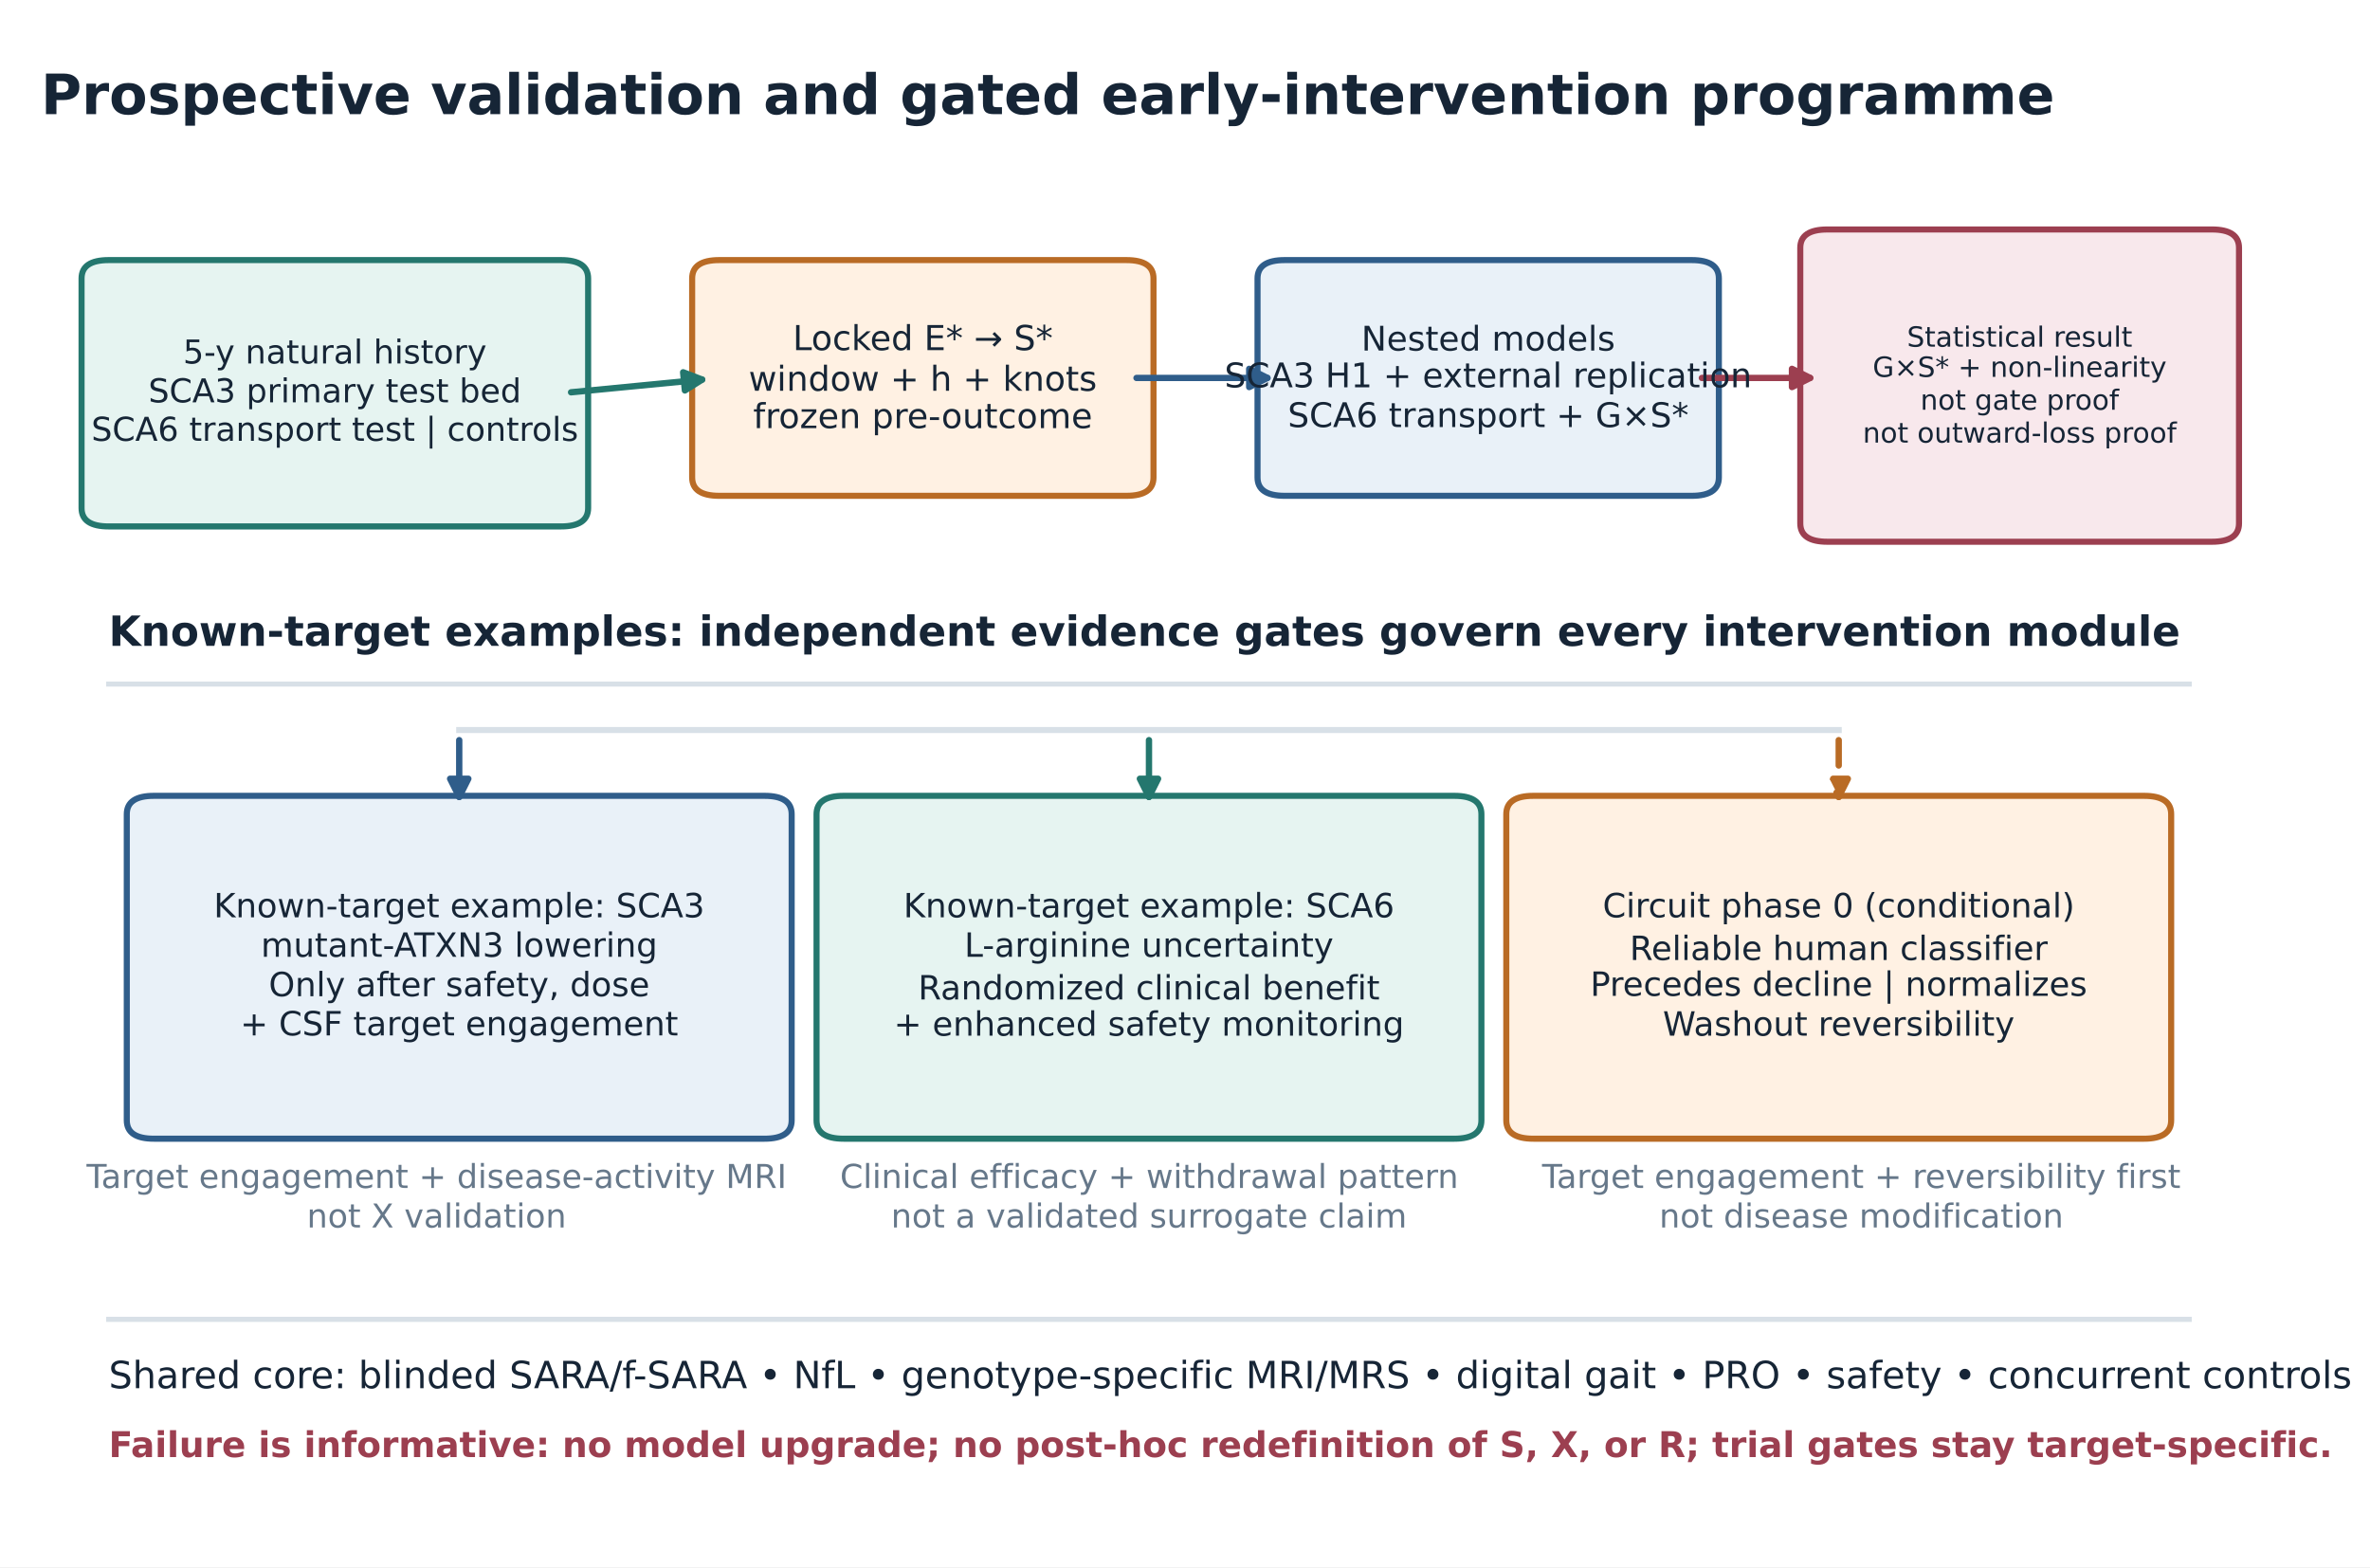
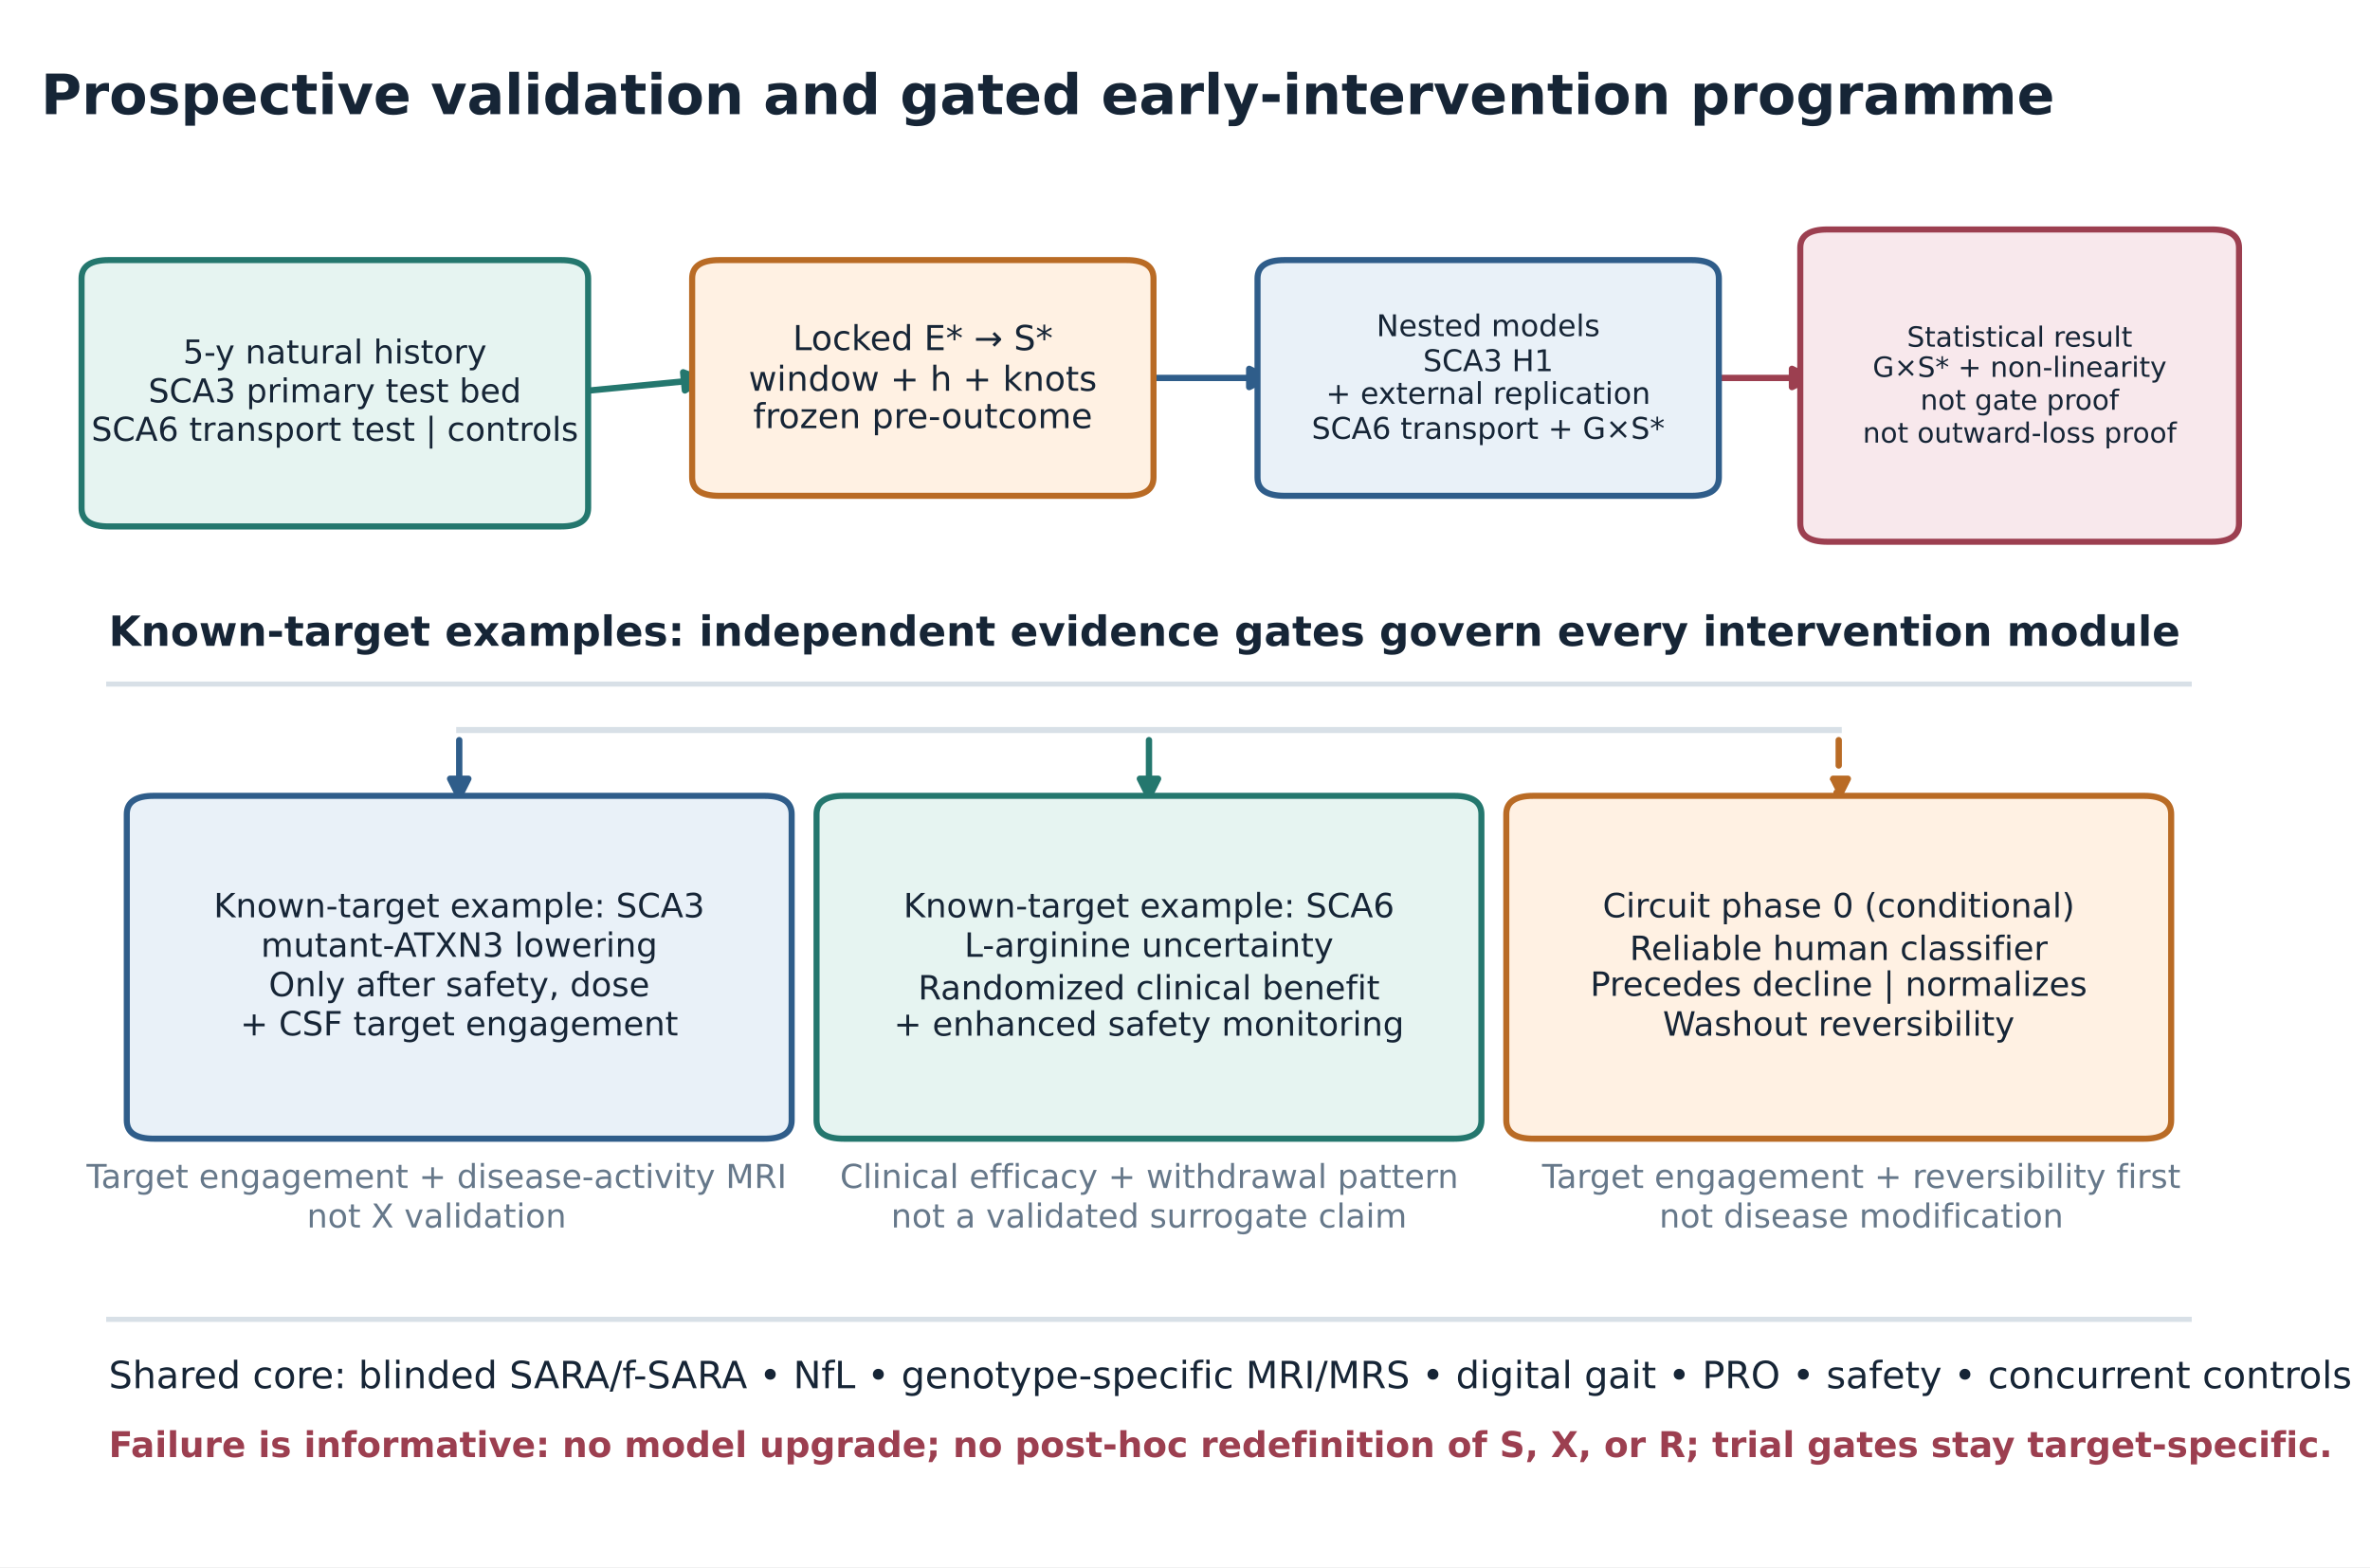
<svg xmlns="http://www.w3.org/2000/svg" width="467.822pt" height="309.348pt" viewBox="0 0 467.822 309.348" version="1.1">
  <defs>
    <style type="text/css">*{stroke-linejoin: round; stroke-linecap: butt}</style>
  </defs>
  <g id="figure_1">
    <g id="patch_1">
      <path d="M 0 309.348 L 467.822 309.348 L 467.822 -0 L 0 -0 z " style="fill: #ffffff" />
    </g>
    <g id="axes_1">
      <g id="patch_2">
-         <path d="M 21.456 103.913 L 110.736 103.913 Q 116.093 103.913 116.093 100.287 L 116.093 54.965 Q 116.093 51.339 110.736 51.339 L 21.456 51.339 Q 16.099 51.339 16.099 54.965 L 16.099 100.287 Q 16.099 103.913 21.456 103.913 z " clip-path="url(#p6d719a2d50)" style="fill: #e6f4f1; stroke: #24776e; stroke-width: 1.2; stroke-linejoin: miter" />
-       </g>
-       <g id="patch_3">
-         <path d="M 141.984 97.87 L 222.336 97.87 Q 227.693 97.87 227.693 94.244 L 227.693 54.965 Q 227.693 51.339 222.336 51.339 L 141.984 51.339 Q 136.627 51.339 136.627 54.965 L 136.627 94.244 Q 136.627 97.87 141.984 97.87 z " clip-path="url(#p6d719a2d50)" style="fill: #fff1e3; stroke: #b96b25; stroke-width: 1.2; stroke-linejoin: miter" />
-       </g>
-       <g id="patch_4">
-         <path d="M 253.584 97.87 L 333.936 97.87 Q 339.293 97.87 339.293 94.244 L 339.293 54.965 Q 339.293 51.339 333.936 51.339 L 253.584 51.339 Q 248.227 51.339 248.227 54.965 L 248.227 94.244 Q 248.227 97.87 253.584 97.87 z " clip-path="url(#p6d719a2d50)" style="fill: #e9f1f8; stroke: #2f5d8a; stroke-width: 1.2; stroke-linejoin: miter" />
-       </g>
-       <g id="patch_5">
-         <path d="M 360.72 106.935 L 436.608 106.935 Q 441.965 106.935 441.965 103.309 L 441.965 48.922 Q 441.965 45.296 436.608 45.296 L 360.72 45.296 Q 355.363 45.296 355.363 48.922 L 355.363 103.309 Q 355.363 106.935 360.72 106.935 z " clip-path="url(#p6d719a2d50)" style="fill: #f8e8ec; stroke: #9c3f50; stroke-width: 1.2; stroke-linejoin: miter" />
-       </g>
-       <g id="patch_6">
        <path d="M 112.723 77.434 Q 126.359 76.116 138.603 74.932 " clip-path="url(#p6d719a2d50)" style="fill: none; stroke: #24776e; stroke-width: 1.25; stroke-linecap: round" />
        <path d="M 134.847 73.486 L 138.603 74.932 L 135.193 77.07 z " clip-path="url(#p6d719a2d50)" style="fill: #24776e; stroke: #24776e; stroke-width: 1.25; stroke-linecap: round" />
      </g>
-       <g id="patch_7">
+       <g id="patch_3">
        <path d="M 224.339 74.605 Q 237.96 74.605 250.184 74.605 " clip-path="url(#p6d719a2d50)" style="fill: none; stroke: #2f5d8a; stroke-width: 1.25; stroke-linecap: round" />
        <path d="M 246.584 72.805 L 250.184 74.605 L 246.584 76.405 z " clip-path="url(#p6d719a2d50)" style="fill: #2f5d8a; stroke: #2f5d8a; stroke-width: 1.25; stroke-linecap: round" />
      </g>
-       <g id="patch_8">
+       <g id="patch_4">
        <path d="M 335.934 74.605 Q 347.327 74.605 357.322 74.605 " clip-path="url(#p6d719a2d50)" style="fill: none; stroke: #9c3f50; stroke-width: 1.25; stroke-linecap: round" />
        <path d="M 353.722 72.805 L 357.322 74.605 L 353.722 76.405 z " clip-path="url(#p6d719a2d50)" style="fill: #9c3f50; stroke: #9c3f50; stroke-width: 1.25; stroke-linecap: round" />
      </g>
-       <g id="patch_9">
-         <path d="M 30.384 224.772 L 150.912 224.772 Q 156.269 224.772 156.269 221.147 L 156.269 160.717 Q 156.269 157.091 150.912 157.091 L 30.384 157.091 Q 25.027 157.091 25.027 160.717 L 25.027 221.147 Q 25.027 224.772 30.384 224.772 z " clip-path="url(#p6d719a2d50)" style="fill: #e9f1f8; stroke: #2f5d8a; stroke-width: 1.2; stroke-linejoin: miter" />
-       </g>
-       <g id="patch_10">
-         <path d="M 166.536 224.772 L 287.064 224.772 Q 292.421 224.772 292.421 221.147 L 292.421 160.717 Q 292.421 157.091 287.064 157.091 L 166.536 157.091 Q 161.179 157.091 161.179 160.717 L 161.179 221.147 Q 161.179 224.772 166.536 224.772 z " clip-path="url(#p6d719a2d50)" style="fill: #e6f4f1; stroke: #24776e; stroke-width: 1.2; stroke-linejoin: miter" />
-       </g>
-       <g id="patch_11">
-         <path d="M 302.688 224.772 L 423.216 224.772 Q 428.573 224.772 428.573 221.147 L 428.573 160.717 Q 428.573 157.091 423.216 157.091 L 302.688 157.091 Q 297.331 157.091 297.331 160.717 L 297.331 221.147 Q 297.331 224.772 302.688 224.772 z " clip-path="url(#p6d719a2d50)" style="fill: #fff1e3; stroke: #b96b25; stroke-width: 1.2; stroke-linejoin: miter" />
-       </g>
-       <g id="patch_12">
+       <g id="patch_5">
        <path d="M 90.648 146.099 Q 90.648 152.407 90.648 157.317 " clip-path="url(#p6d719a2d50)" style="fill: none; stroke: #2f5d8a; stroke-width: 1.25; stroke-linecap: round" />
        <path d="M 92.448 153.717 L 90.648 157.317 L 88.848 153.717 z " clip-path="url(#p6d719a2d50)" style="fill: #2f5d8a; stroke: #2f5d8a; stroke-width: 1.25; stroke-linecap: round" />
      </g>
-       <g id="patch_13">
+       <g id="patch_6">
        <path d="M 226.8 146.099 Q 226.8 152.407 226.8 157.317 " clip-path="url(#p6d719a2d50)" style="fill: none; stroke: #24776e; stroke-width: 1.25; stroke-linecap: round" />
        <path d="M 228.6 153.717 L 226.8 157.317 L 225 153.717 z " clip-path="url(#p6d719a2d50)" style="fill: #24776e; stroke: #24776e; stroke-width: 1.25; stroke-linecap: round" />
      </g>
-       <g id="patch_14">
+       <g id="patch_7">
        <path d="M 362.952 146.099 Q 362.952 152.407 362.952 157.317 " clip-path="url(#p6d719a2d50)" style="fill: none; stroke-dasharray: 5,3.75; stroke-dashoffset: 0; stroke: #b96b25; stroke-width: 1.25; stroke-linecap: round" />
        <path d="M 364.752 153.717 L 362.952 157.317 L 361.152 153.717 z " clip-path="url(#p6d719a2d50)" style="fill: #b96b25; stroke-dasharray: 5,3.75; stroke-dashoffset: 0; stroke: #b96b25; stroke-width: 1.25; stroke-linecap: round" />
      </g>
+       <g id="patch_8">
+         <path d="M 21.456 103.913 L 110.736 103.913 Q 116.093 103.913 116.093 100.287 L 116.093 54.965 Q 116.093 51.339 110.736 51.339 L 21.456 51.339 Q 16.099 51.339 16.099 54.965 L 16.099 100.287 Q 16.099 103.913 21.456 103.913 z " clip-path="url(#p6d719a2d50)" style="fill: #e6f4f1; stroke: #24776e; stroke-width: 1.2; stroke-linejoin: miter" />
+       </g>
+       <g id="patch_9">
+         <path d="M 141.984 97.87 L 222.336 97.87 Q 227.693 97.87 227.693 94.244 L 227.693 54.965 Q 227.693 51.339 222.336 51.339 L 141.984 51.339 Q 136.627 51.339 136.627 54.965 L 136.627 94.244 Q 136.627 97.87 141.984 97.87 z " clip-path="url(#p6d719a2d50)" style="fill: #fff1e3; stroke: #b96b25; stroke-width: 1.2; stroke-linejoin: miter" />
+       </g>
+       <g id="patch_10">
+         <path d="M 253.584 97.87 L 333.936 97.87 Q 339.293 97.87 339.293 94.244 L 339.293 54.965 Q 339.293 51.339 333.936 51.339 L 253.584 51.339 Q 248.227 51.339 248.227 54.965 L 248.227 94.244 Q 248.227 97.87 253.584 97.87 z " clip-path="url(#p6d719a2d50)" style="fill: #e9f1f8; stroke: #2f5d8a; stroke-width: 1.2; stroke-linejoin: miter" />
+       </g>
+       <g id="patch_11">
+         <path d="M 360.72 106.935 L 436.608 106.935 Q 441.965 106.935 441.965 103.309 L 441.965 48.922 Q 441.965 45.296 436.608 45.296 L 360.72 45.296 Q 355.363 45.296 355.363 48.922 L 355.363 103.309 Q 355.363 106.935 360.72 106.935 z " clip-path="url(#p6d719a2d50)" style="fill: #f8e8ec; stroke: #9c3f50; stroke-width: 1.2; stroke-linejoin: miter" />
+       </g>
      <g id="line2d_1">
        <path d="M 21.456 135.034 L 432.144 135.034 " clip-path="url(#p6d719a2d50)" style="fill: none; stroke: #d8e0e7; stroke-linecap: square" />
+       </g>
+       <g id="patch_12">
+         <path d="M 30.384 224.772 L 150.912 224.772 Q 156.269 224.772 156.269 221.147 L 156.269 160.717 Q 156.269 157.091 150.912 157.091 L 30.384 157.091 Q 25.027 157.091 25.027 160.717 L 25.027 221.147 Q 25.027 224.772 30.384 224.772 z " clip-path="url(#p6d719a2d50)" style="fill: #e9f1f8; stroke: #2f5d8a; stroke-width: 1.2; stroke-linejoin: miter" />
+       </g>
+       <g id="patch_13">
+         <path d="M 166.536 224.772 L 287.064 224.772 Q 292.421 224.772 292.421 221.147 L 292.421 160.717 Q 292.421 157.091 287.064 157.091 L 166.536 157.091 Q 161.179 157.091 161.179 160.717 L 161.179 221.147 Q 161.179 224.772 166.536 224.772 z " clip-path="url(#p6d719a2d50)" style="fill: #e6f4f1; stroke: #24776e; stroke-width: 1.2; stroke-linejoin: miter" />
+       </g>
+       <g id="patch_14">
+         <path d="M 302.688 224.772 L 423.216 224.772 Q 428.573 224.772 428.573 221.147 L 428.573 160.717 Q 428.573 157.091 423.216 157.091 L 302.688 157.091 Q 297.331 157.091 297.331 160.717 L 297.331 221.147 Q 297.331 224.772 302.688 224.772 z " clip-path="url(#p6d719a2d50)" style="fill: #fff1e3; stroke: #b96b25; stroke-width: 1.2; stroke-linejoin: miter" />
      </g>
      <g id="line2d_2">
        <path d="M 90.648 144.099 L 362.952 144.099 " clip-path="url(#p6d719a2d50)" style="fill: none; stroke: #d8e0e7; stroke-width: 1.2; stroke-linecap: square" />
      </g>
      <g id="line2d_3">
        <path d="M 21.456 260.426 L 432.144 260.426 " clip-path="url(#p6d719a2d50)" style="fill: none; stroke: #d8e0e7; stroke-linecap: square" />
      </g>
      <g id="text_1">
        <text style="font-weight: 700; font-size: 11px; font-family: 'DejaVu Sans'; text-anchor: start; fill: #162536" x="8.064" y="22.533" transform="rotate(-0 8.064 22.53346)">Prospective validation and gated early-intervention programme</text>
      </g>
      <g id="text_2">
        <text style="font-size: 6.5px; font-family: 'DejaVu Sans'; fill: #162536" transform="translate(36.12948 71.74985)">5-y natural history</text>
        <text style="font-size: 6.5px; font-family: 'DejaVu Sans'; fill: #162536" transform="translate(29.28721 79.41985)">SCA3 primary test bed</text>
        <text style="font-size: 6.5px; font-family: 'DejaVu Sans'; fill: #162536" transform="translate(18.03002 87.01368)">SCA6 transport test | controls</text>
      </g>
      <g id="text_3">
        <text style="font-size: 6.8px; font-family: 'DejaVu Sans'; fill: #162536" transform="translate(156.4794 69.1159)">Locked E* → S*</text>
        <text style="font-size: 6.8px; font-family: 'DejaVu Sans'; fill: #162536" transform="translate(147.7775 77.1399)">window + h + knots</text>
        <text style="font-size: 6.8px; font-family: 'DejaVu Sans'; fill: #162536" transform="translate(148.6631 84.50516)">frozen pre-outcome</text>
      </g>
      <g id="text_4">
-         <text style="font-size: 6.7px; font-family: 'DejaVu Sans'; fill: #162536" transform="translate(268.7046 69.19662)">Nested models</text>
-         <text style="font-size: 6.7px; font-family: 'DejaVu Sans'; fill: #162536" transform="translate(241.7047 76.45356)">SCA3 H1 + external replication</text>
-         <text style="font-size: 6.7px; font-family: 'DejaVu Sans'; fill: #162536" transform="translate(254.1866 84.30041)">SCA6 transport + G×S*</text>
+         <text style="font-size: 5.9px; font-family: 'DejaVu Sans'; fill: #162536" transform="translate(271.6963 66.36137)">Nested models</text>
+         <text style="font-size: 5.9px; font-family: 'DejaVu Sans'; fill: #162536" transform="translate(280.8994 73.27129)">SCA3 H1</text>
+         <text style="font-size: 5.9px; font-family: 'DejaVu Sans'; fill: #162536" transform="translate(261.7184 79.71381)">+ external replication</text>
+         <text style="font-size: 5.9px; font-family: 'DejaVu Sans'; fill: #162536" transform="translate(258.9117 86.62372)">SCA6 transport + G×S*</text>
      </g>
      <g id="text_5">
        <text style="font-size: 5.5px; font-family: 'DejaVu Sans'; fill: #162536" transform="translate(376.4234 68.43099)">Statistical result</text>
        <text style="font-size: 5.5px; font-family: 'DejaVu Sans'; fill: #162536" transform="translate(369.6468 74.38818)">G×S* + non-linearity</text>
        <text style="font-size: 5.5px; font-family: 'DejaVu Sans'; fill: #162536" transform="translate(379.0621 80.87818)">not gate proof</text>
        <text style="font-size: 5.5px; font-family: 'DejaVu Sans'; fill: #162536" transform="translate(367.6934 87.36818)">not outward-loss proof</text>
      </g>
      <g id="text_6">
        <text style="font-weight: 700; font-size: 8.2px; font-family: 'DejaVu Sans'; text-anchor: start; fill: #162536" x="21.456" y="127.481" transform="rotate(-0 21.456 127.4807)">Known-target examples: independent evidence gates govern every intervention module</text>
      </g>
      <g id="text_7">
        <text style="font-size: 6.6px; font-family: 'DejaVu Sans'; fill: #162536" transform="translate(42.18802 181.0709)">Known-target example: SCA3</text>
        <text style="font-size: 6.6px; font-family: 'DejaVu Sans'; fill: #162536" transform="translate(51.50381 188.8589)">mutant-ATXN3 lowering</text>
        <text style="font-size: 6.6px; font-family: 'DejaVu Sans'; fill: #162536" transform="translate(53.04244 196.6469)">Only after safety, dose</text>
        <text style="font-size: 6.6px; font-family: 'DejaVu Sans'; fill: #162536" transform="translate(47.41027 204.3767)">+ CSF target engagement</text>
      </g>
      <g id="text_8">
        <text style="font-size: 6.6px; font-family: 'DejaVu Sans'; fill: #162536" transform="translate(178.34 181.0709)">Known-target example: SCA6</text>
        <text style="font-size: 6.6px; font-family: 'DejaVu Sans'; fill: #162536" transform="translate(190.3613 188.8589)">L-arginine uncertainty</text>
        <text style="font-size: 6.6px; font-family: 'DejaVu Sans'; fill: #162536" transform="translate(181.2363 197.2863)">Randomized clinical benefit</text>
        <text style="font-size: 6.6px; font-family: 'DejaVu Sans'; fill: #162536" transform="translate(176.4265 204.4349)">+ enhanced safety monitoring</text>
      </g>
      <g id="text_9">
        <text style="font-size: 6.6px; font-family: 'DejaVu Sans'; fill: #162536" transform="translate(316.3545 181.0709)">Circuit phase 0 (conditional)</text>
        <text style="font-size: 6.6px; font-family: 'DejaVu Sans'; fill: #162536" transform="translate(321.6958 189.4983)">Reliable human classifier</text>
        <text style="font-size: 6.6px; font-family: 'DejaVu Sans'; fill: #162536" transform="translate(313.9011 196.5696)">Precedes decline | normalizes</text>
        <text style="font-size: 6.6px; font-family: 'DejaVu Sans'; fill: #162536" transform="translate(328.2314 204.4349)">Washout reversibility</text>
      </g>
      <g id="text_10">
        <text style="font-size: 6.5px; font-family: 'DejaVu Sans'; fill: #66788a" transform="translate(17.08037 234.4951)">Target engagement + disease-activity MRI</text>
        <text style="font-size: 6.5px; font-family: 'DejaVu Sans'; fill: #66788a" transform="translate(60.56841 242.2969)">not X validation</text>
      </g>
      <g id="text_11">
        <text style="font-size: 6.5px; font-family: 'DejaVu Sans'; fill: #66788a" transform="translate(165.8148 234.4951)">Clinical efficacy + withdrawal pattern</text>
        <text style="font-size: 6.5px; font-family: 'DejaVu Sans'; fill: #66788a" transform="translate(175.8776 242.2969)">not a validated surrogate claim</text>
      </g>
      <g id="text_12">
        <text style="font-size: 6.5px; font-family: 'DejaVu Sans'; fill: #66788a" transform="translate(304.3899 234.4951)">Target engagement + reversibility first</text>
        <text style="font-size: 6.5px; font-family: 'DejaVu Sans'; fill: #66788a" transform="translate(327.5131 242.2969)">not disease modification</text>
      </g>
      <g id="text_13">
        <text style="font-size: 7.4px; font-family: 'DejaVu Sans'; text-anchor: start; fill: #162536" x="21.456" y="274.022" transform="rotate(-0 21.456 274.0225)">Shared core: blinded SARA/f-SARA • NfL • genotype-specific MRI/MRS • digital gait • PRO • safety • concurrent controls</text>
      </g>
      <g id="text_14">
        <text style="font-weight: 700; font-size: 7px; font-family: 'DejaVu Sans'; text-anchor: start; fill: #9c3f50" x="21.456" y="287.619" transform="rotate(-0 21.456 287.6191)">Failure is informative: no model upgrade; no post-hoc redefinition of S, X, or R; trial gates stay target-specific.</text>
      </g>
    </g>
  </g>
  <defs>
    <clipPath id="p6d719a2d50">
      <rect x="3.6" y="3.6" width="446.4" height="302.148" />
    </clipPath>
  </defs>
</svg>
